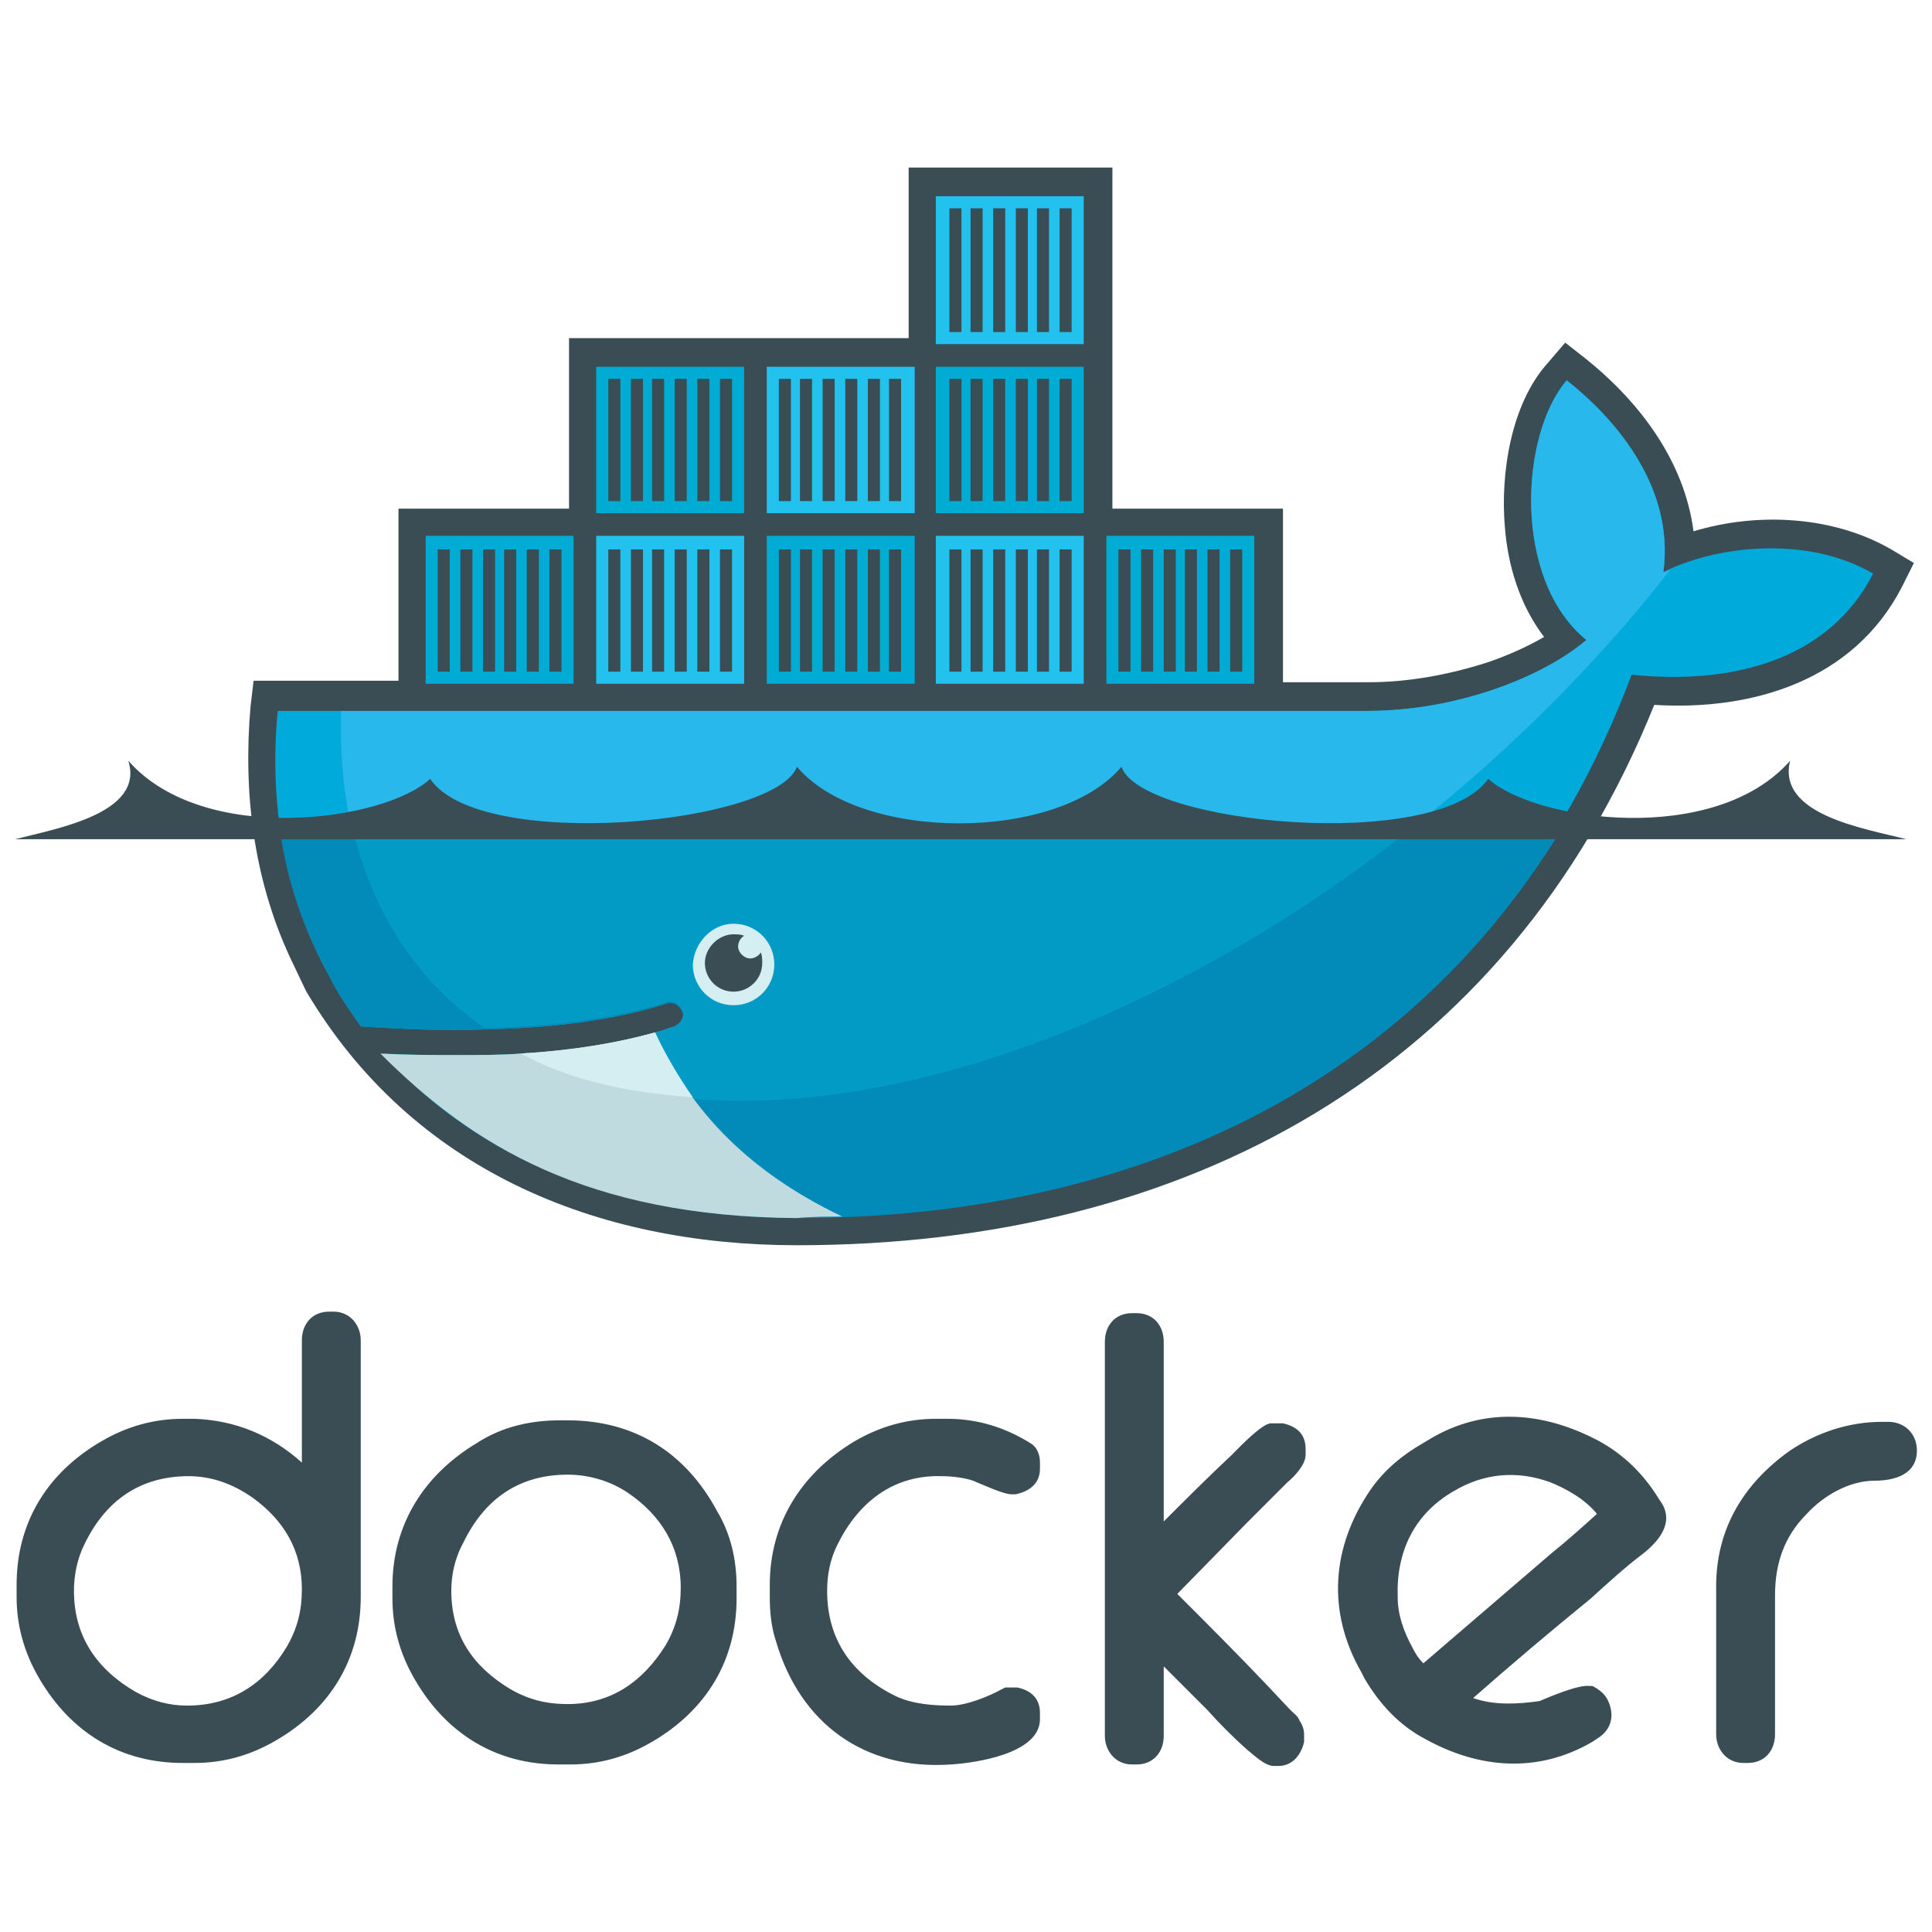
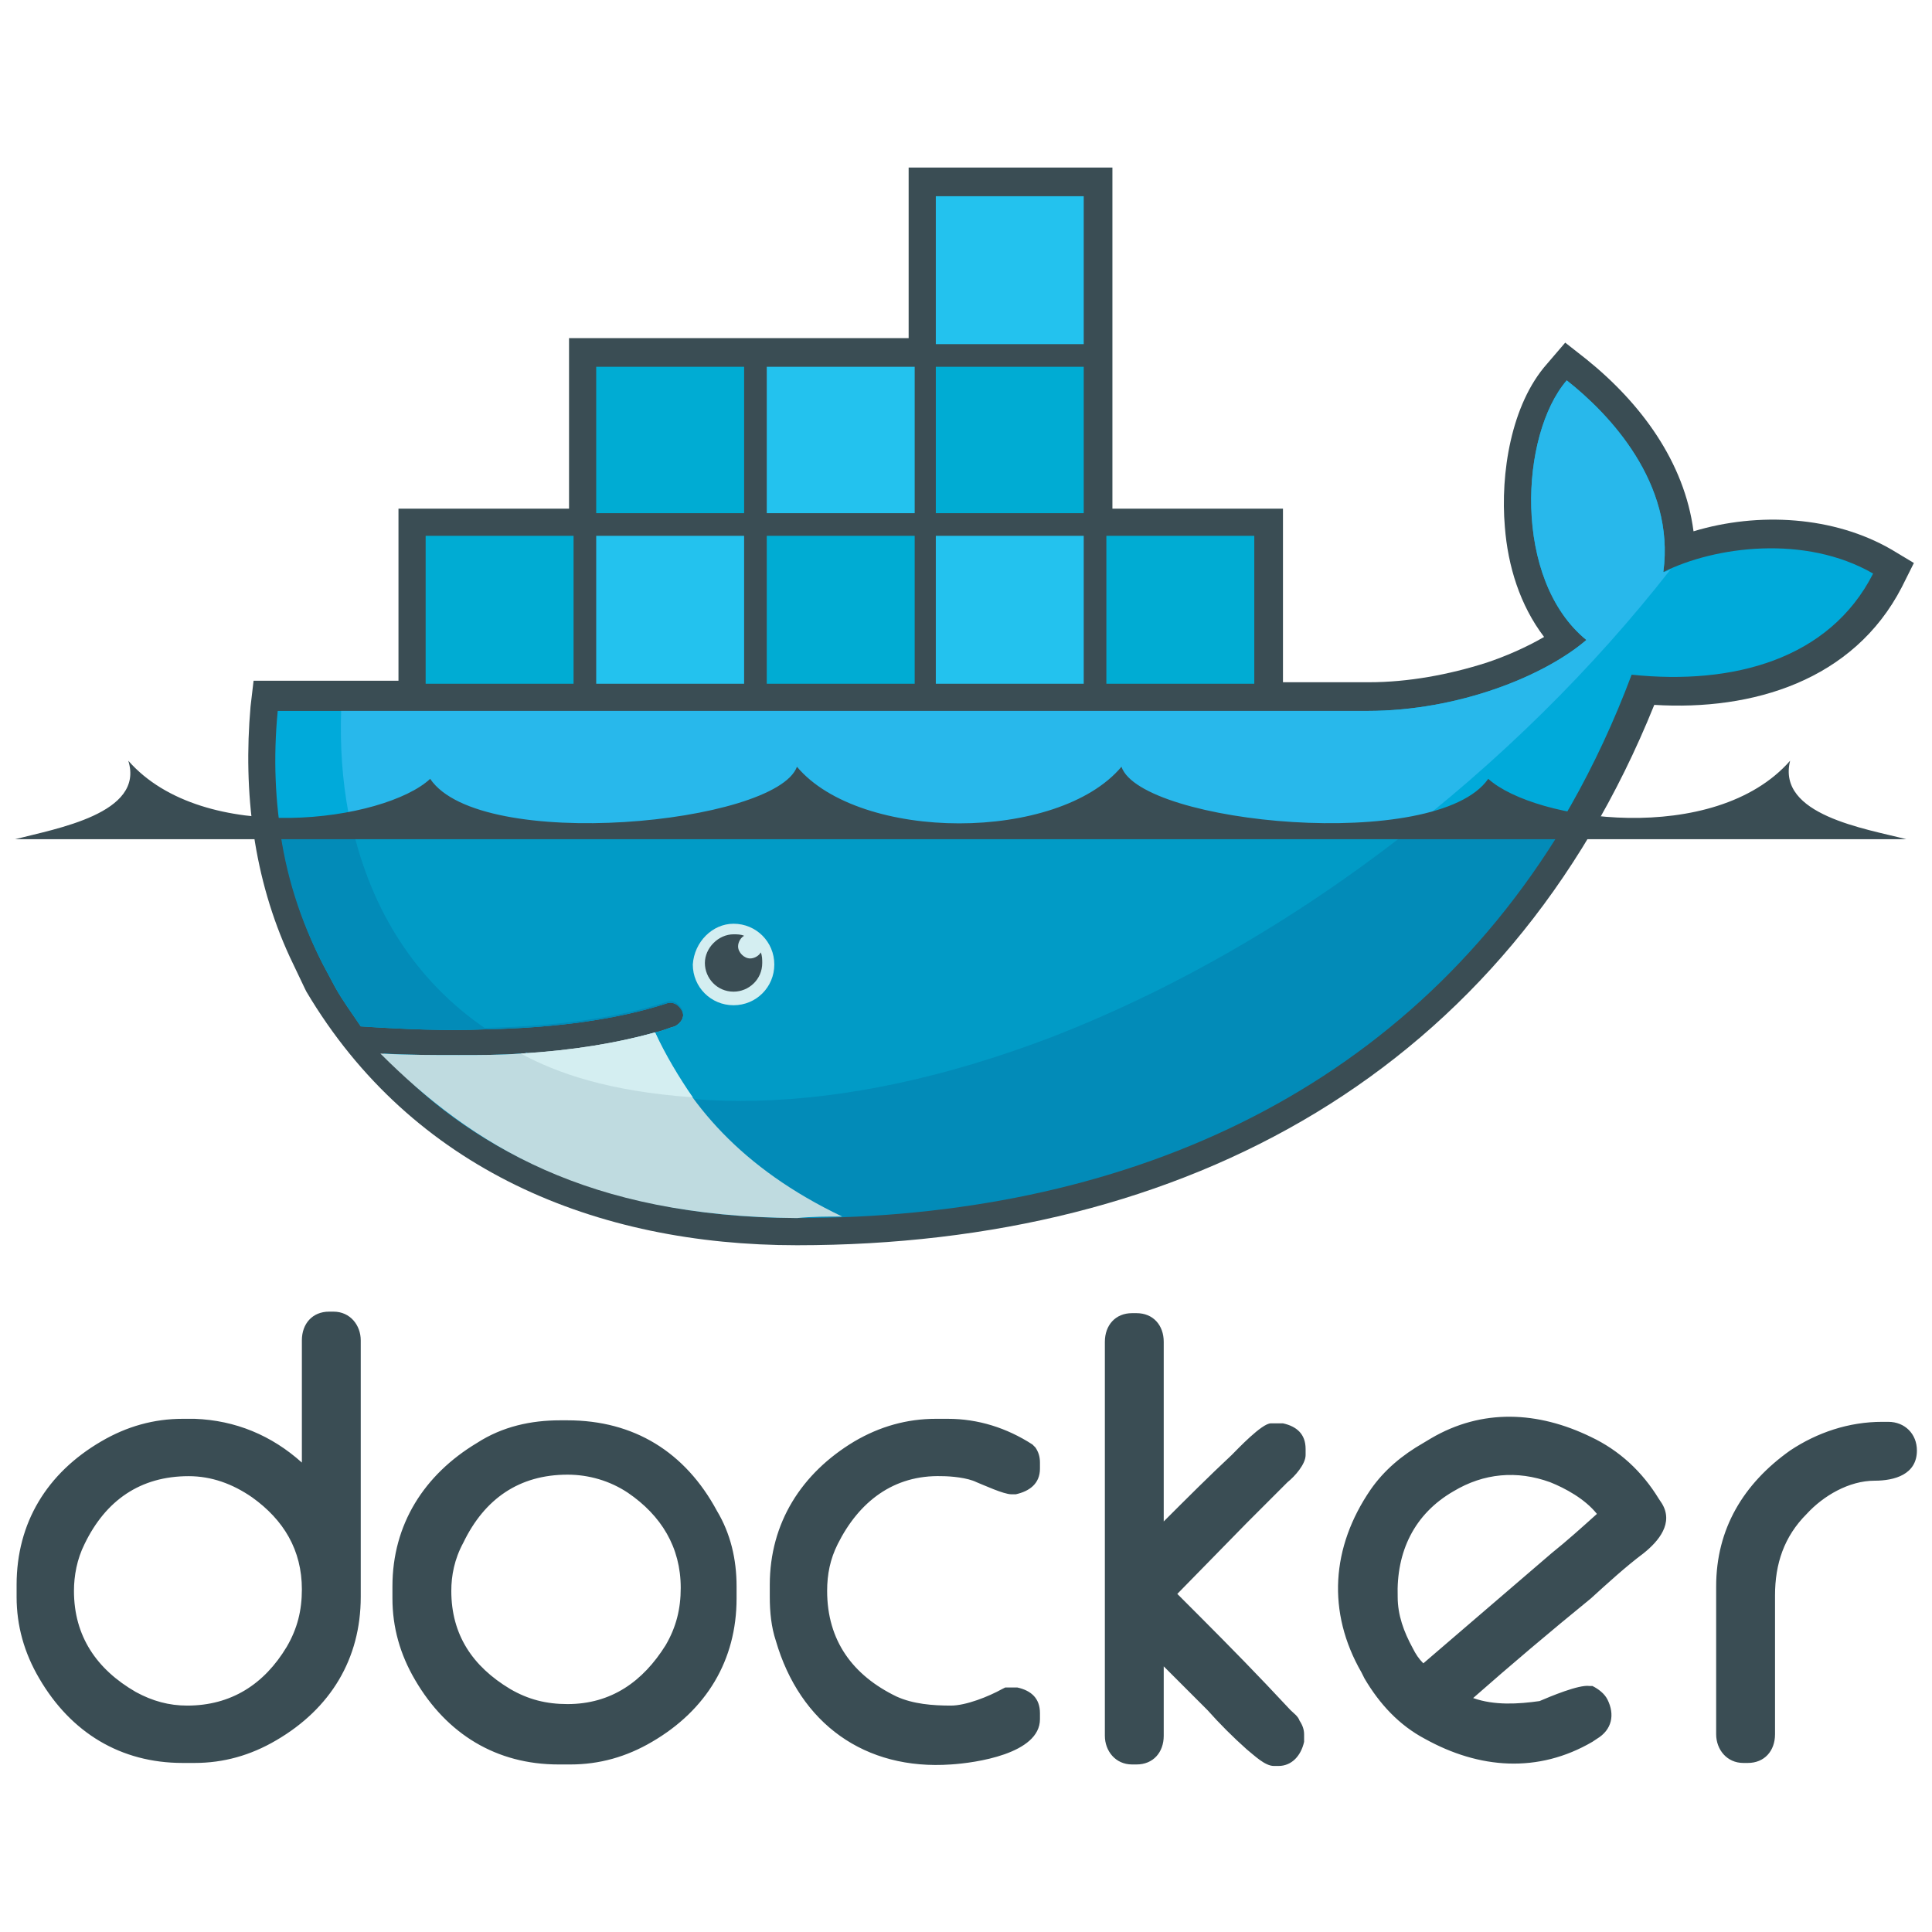
<svg xmlns="http://www.w3.org/2000/svg" viewBox="0 0 128 128">
-   <path fill-rule="evenodd" clip-rule="evenodd" fill="#3A4D54" d="M20 96.9v-8.1c0-1.1.7-1.9 1.8-1.9h.3c1.1 0 1.8.9 1.8 1.9v17c0 4.1-2 7.4-5.6 9.5-1.7 1-3.5 1.5-5.4 1.5h-.8c-4.1 0-7.4-2-9.5-5.6-1-1.7-1.5-3.5-1.5-5.4v-.8c0-4.1 2-7.4 5.6-9.5 1.7-1 3.5-1.5 5.4-1.5h.8c2.7.1 5.1 1.1 7.1 2.9zm-15.1 8.5c0 3 1.5 5.2 4.1 6.7 1.1.6 2.2.9 3.4.9 2.9 0 5.1-1.4 6.6-3.9.7-1.2 1-2.4 1-3.8 0-2.6-1.2-4.6-3.3-6.1-1.3-.9-2.7-1.4-4.2-1.4-3.2 0-5.5 1.6-6.9 4.5-.5 1-.7 2.1-.7 3.1zm32.2-11.3h.5c4.4 0 7.8 2.1 9.9 6 .9 1.5 1.3 3.2 1.3 5v.8c0 4.1-2 7.4-5.6 9.5-1.7 1-3.5 1.5-5.4 1.5H37c-4.1 0-7.4-2-9.5-5.6-1-1.7-1.5-3.5-1.5-5.4v-.8c0-4.1 2.1-7.4 5.6-9.5 1.7-1.1 3.6-1.5 5.5-1.5zm-7.2 11.3c0 2.9 1.4 5 3.9 6.5 1.2.7 2.4 1 3.8 1 2.9 0 5-1.5 6.5-3.9.7-1.2 1-2.4 1-3.8 0-2.7-1.3-4.8-3.5-6.3-1.2-.8-2.6-1.2-4-1.2-3.2 0-5.5 1.6-6.9 4.5-.6 1.1-.8 2.2-.8 3.2zm34.8-7.2c-.6-.3-1.7-.4-2.3-.4-3.2-.1-5.5 1.7-6.9 4.5-.5 1-.7 2-.7 3.1 0 3.3 1.7 5.6 4.6 7 1.1.5 2.4.6 3.6.6 1 0 2.5-.6 3.4-1.1l.2-.1h.8c.9.2 1.5.7 1.5 1.7v.4c0 2.3-4.3 2.9-5.9 3-5.7.4-10-2.7-11.6-8.2-.3-.9-.4-1.9-.4-2.9v-.8c0-4.1 2.1-7.4 5.6-9.5 1.7-1 3.5-1.5 5.4-1.5h.8c2 0 3.9.6 5.6 1.7l.1.1.1.1c.2.3.3.6.3 1v.4c0 1-.7 1.5-1.6 1.7H67c-.5 0-1.8-.6-2.3-.8zm12.4 2.6c1.5-1.5 3-3 4.5-4.4.4-.4 2-2.1 2.6-2.1h.8c.9.2 1.5.7 1.5 1.7v.4c0 .6-.7 1.4-1.2 1.8l-2.7 2.7-4.6 4.7c2 2 4 4 5.9 6l1.6 1.7c.2.2.5.4.6.7.2.3.3.6.3.9v.5c-.2.9-.8 1.6-1.7 1.6h-.3c-.6 0-1.3-.7-1.8-1.1-.9-.8-1.8-1.7-2.6-2.6l-2.9-2.9v4.6c0 1.1-.7 1.9-1.8 1.9H75c-1.1 0-1.8-.9-1.8-1.9V88.9c0-1.1.7-1.9 1.8-1.9h.3c1.1 0 1.8.8 1.8 1.9v11.9zm47.6-6.6h.4c1.1 0 1.9.8 1.9 1.9 0 1.6-1.5 2-2.8 2-1.7 0-3.4 1-4.5 2.2-1.5 1.5-2.1 3.3-2.1 5.4v9.2c0 1.1-.7 1.9-1.8 1.9h-.3c-1.1 0-1.8-.9-1.8-1.9v-9.8c0-3.8 1.8-6.8 4.9-9 1.8-1.2 3.9-1.9 6.1-1.9zm-27.1 18.3c1.4.5 3 .4 4.4.2.7-.3 2.6-1.1 3.3-1h.2c.4.2.8.5 1 .9.5 1 .3 2-.7 2.6l-.3.2c-3.6 2.1-7.5 1.8-11.1-.2-1.7-.9-3-2.3-4-4l-.2-.4c-2.3-4-2-8.3.6-12.1.9-1.3 2.1-2.3 3.5-3.1l.5-.3c3.4-2 7.1-1.8 10.6-.1 1.9.9 3.4 2.3 4.5 4.1l.2.3c.8 1.3-.2 2.5-1.2 3.3-1.2.9-2.4 2-3.5 3-2.7 2.2-5.3 4.4-7.8 6.6zm-3.3-2.3l8.5-7.3c1-.8 2-1.7 3-2.6-.8-1-2.1-1.7-3.1-2.1-2.2-.8-4.4-.6-6.4.6-2.6 1.5-3.8 4-3.7 7 0 1.2.4 2.3 1 3.4.2.4.4.7.7 1M73.7 33.7H85v11.5h5.7c2.6 0 5.3-.5 7.8-1.3 1.2-.4 2.6-1 3.8-1.7-1.6-2.1-2.4-4.7-2.6-7.3-.3-3.5.4-8.1 2.8-10.8l1.2-1.4 1.4 1.1c3.6 2.9 6.5 6.8 7.1 11.4 4.3-1.3 9.3-1 13.1 1.2l1.5.9-.8 1.6c-3.2 6.2-9.9 8.2-16.4 7.8-9.8 24.3-31 35.8-56.8 35.8-13.3 0-25.5-5-32.5-16.8l-.1-.2-1-2.1c-2.4-5.2-3.1-10.9-2.6-16.6l.2-1.7h9.6V33.7h11.3V22.4h22.5V11.1h13.5v22.6z" />
+   <path fillRule="evenodd" clipRule="evenodd" fill="#3A4D54" d="M20 96.9v-8.1c0-1.1.7-1.9 1.8-1.9h.3c1.1 0 1.8.9 1.8 1.9v17c0 4.1-2 7.4-5.6 9.5-1.7 1-3.5 1.5-5.4 1.5h-.8c-4.1 0-7.4-2-9.5-5.6-1-1.7-1.5-3.5-1.5-5.4v-.8c0-4.1 2-7.4 5.6-9.5 1.7-1 3.5-1.5 5.4-1.5h.8c2.7.1 5.1 1.1 7.1 2.9zm-15.1 8.5c0 3 1.5 5.2 4.1 6.7 1.1.6 2.2.9 3.4.9 2.9 0 5.1-1.4 6.6-3.9.7-1.2 1-2.4 1-3.8 0-2.6-1.2-4.6-3.3-6.1-1.3-.9-2.7-1.4-4.2-1.4-3.2 0-5.5 1.6-6.9 4.5-.5 1-.7 2.1-.7 3.1zm32.2-11.3h.5c4.4 0 7.8 2.1 9.9 6 .9 1.5 1.3 3.2 1.3 5v.8c0 4.1-2 7.4-5.6 9.5-1.7 1-3.5 1.5-5.4 1.5H37c-4.1 0-7.4-2-9.5-5.6-1-1.7-1.5-3.5-1.5-5.4v-.8c0-4.1 2.1-7.4 5.6-9.5 1.7-1.1 3.6-1.5 5.5-1.5zm-7.2 11.3c0 2.9 1.4 5 3.9 6.5 1.2.7 2.4 1 3.8 1 2.9 0 5-1.5 6.5-3.9.7-1.2 1-2.4 1-3.8 0-2.7-1.3-4.8-3.5-6.3-1.2-.8-2.6-1.2-4-1.2-3.2 0-5.5 1.6-6.9 4.5-.6 1.1-.8 2.2-.8 3.2zm34.8-7.2c-.6-.3-1.7-.4-2.3-.4-3.2-.1-5.5 1.7-6.9 4.5-.5 1-.7 2-.7 3.1 0 3.3 1.7 5.6 4.6 7 1.1.5 2.4.6 3.6.6 1 0 2.5-.6 3.4-1.1l.2-.1h.8c.9.2 1.5.7 1.5 1.7v.4c0 2.3-4.3 2.9-5.9 3-5.7.4-10-2.7-11.6-8.2-.3-.9-.4-1.9-.4-2.9v-.8c0-4.1 2.1-7.4 5.6-9.5 1.7-1 3.5-1.5 5.4-1.5h.8c2 0 3.9.6 5.6 1.7l.1.1.1.1c.2.3.3.6.3 1v.4c0 1-.7 1.5-1.6 1.7H67c-.5 0-1.8-.6-2.3-.8zm12.4 2.6c1.5-1.5 3-3 4.5-4.4.4-.4 2-2.1 2.6-2.1h.8c.9.2 1.5.7 1.5 1.7v.4c0 .6-.7 1.4-1.2 1.8l-2.7 2.7-4.6 4.7c2 2 4 4 5.9 6l1.6 1.7c.2.2.5.4.6.7.2.3.3.6.3.9v.5c-.2.9-.8 1.6-1.7 1.6h-.3c-.6 0-1.3-.7-1.8-1.1-.9-.8-1.8-1.7-2.6-2.6l-2.9-2.9v4.6c0 1.1-.7 1.9-1.8 1.9H75c-1.1 0-1.8-.9-1.8-1.9V88.9c0-1.1.7-1.9 1.8-1.9h.3c1.1 0 1.8.8 1.8 1.9v11.9zm47.6-6.6h.4c1.1 0 1.9.8 1.9 1.9 0 1.6-1.5 2-2.8 2-1.7 0-3.4 1-4.5 2.2-1.5 1.5-2.1 3.3-2.1 5.4v9.2c0 1.1-.7 1.9-1.8 1.9h-.3c-1.1 0-1.8-.9-1.8-1.9v-9.8c0-3.8 1.8-6.8 4.9-9 1.8-1.2 3.9-1.9 6.1-1.9zm-27.1 18.3c1.4.5 3 .4 4.4.2.7-.3 2.6-1.1 3.3-1h.2c.4.2.8.5 1 .9.5 1 .3 2-.7 2.6l-.3.2c-3.6 2.1-7.5 1.8-11.1-.2-1.7-.9-3-2.3-4-4l-.2-.4c-2.3-4-2-8.3.6-12.1.9-1.3 2.1-2.3 3.5-3.1l.5-.3c3.4-2 7.1-1.8 10.6-.1 1.9.9 3.4 2.3 4.5 4.1l.2.3c.8 1.3-.2 2.5-1.2 3.3-1.2.9-2.4 2-3.5 3-2.7 2.2-5.3 4.4-7.8 6.6zm-3.3-2.3l8.5-7.3c1-.8 2-1.7 3-2.6-.8-1-2.1-1.7-3.1-2.1-2.2-.8-4.4-.6-6.4.6-2.6 1.5-3.8 4-3.7 7 0 1.2.4 2.3 1 3.4.2.4.4.7.7 1M73.7 33.7H85v11.5h5.7c2.6 0 5.3-.5 7.8-1.3 1.2-.4 2.6-1 3.8-1.7-1.6-2.1-2.4-4.7-2.6-7.3-.3-3.5.4-8.1 2.8-10.8l1.2-1.4 1.4 1.1c3.6 2.9 6.5 6.8 7.1 11.4 4.3-1.3 9.3-1 13.1 1.2l1.5.9-.8 1.6c-3.2 6.2-9.9 8.2-16.4 7.8-9.8 24.3-31 35.8-56.8 35.8-13.3 0-25.5-5-32.5-16.8l-.1-.2-1-2.1c-2.4-5.2-3.1-10.9-2.6-16.6l.2-1.7h9.6V33.7h11.3V22.4h22.5V11.1h13.5v22.6z" />
  <path fill="#00AADA" d="M110.2 37.9c.8-5.9-3.6-10.5-6.4-12.7-3.1 3.6-3.6 13.2 1.3 17.2-2.8 2.4-8.5 4.7-14.5 4.7H18.4c-.6 6.2.5 11.9 3 16.8l.8 1.5c.5.9 1.1 1.7 1.7 2.6 3 .2 5.7.3 8.2.2 4.9-.1 8.9-.7 12-1.7.5-.2.9.1 1.1.5.2.5-.1.9-.5 1.1-.4.1-.8.3-1.3.4-2.4.7-5 1.1-8.3 1.3h-.6c-1.3.1-2.7.1-4.2.1-1.6 0-3.1 0-4.9-.1 6 6.8 15.4 10.8 27.2 10.8 25 0 46.2-11.1 55.5-35.9 6.7.7 13.1-1 16-6.7-4.5-2.6-10.5-1.8-13.9-.1z" />
  <path fill="#28B8EB" d="M110.2 37.9c.8-5.9-3.6-10.5-6.4-12.7-3.1 3.6-3.6 13.2 1.3 17.2-2.8 2.4-8.5 4.7-14.5 4.7h-68c-.3 9.5 3.2 16.7 9.5 21 4.9-.1 8.9-.7 12-1.7.5-.2.9.1 1.1.5.2.5-.1.9-.5 1.1-.4.1-.8.3-1.3.4-2.4.7-5.2 1.2-8.5 1.4l-.1-.1c8.5 4.4 20.8 4.3 35-1.1 15.8-6.1 30.6-17.7 40.9-30.9-.2.1-.3.2-.5.2z" />
  <path fill="#028BB8" d="M18.5 54.6c.4 3.3 1.4 6.4 2.9 9.3l.8 1.5c.5.9 1.1 1.7 1.7 2.6 3 .2 5.7.3 8.2.2 4.9-.1 8.9-.7 12-1.7.5-.2.9.1 1.1.5.2.5-.1.9-.5 1.1-.4.1-.8.3-1.3.4-2.4.7-5.2 1.2-8.5 1.4h-.4c-1.3.1-2.7.1-4.1.1-1.6 0-3.2 0-4.9-.1 6 6.8 15.5 10.8 27.3 10.8 21.4 0 40-8.1 50.8-26H18.5v-.1z" />
  <path fill="#019BC6" d="M23.3 54.6c1.3 5.8 4.3 10.4 8.8 13.5 4.9-.1 8.9-.7 12-1.7.5-.2.9.1 1.1.5.2.5-.1.9-.5 1.1-.4.1-.8.3-1.3.4-2.4.7-5.2 1.2-8.6 1.4 8.5 4.4 20.8 4.3 34.9-1.1 8.5-3.3 16.8-8.2 24.2-14.1H23.3z" />
-   <path fill-rule="evenodd" clip-rule="evenodd" fill="#00ACD3" d="M28.2 35.5H38v9.8h-9.8v-9.8zm.8.9h.8v8.1H29v-8.1zm1.5 0h.8v8.1h-.8v-8.1zm1.5 0h.8v8.1H32v-8.1zm1.4 0h.8v8.1h-.8v-8.1zm1.5 0h.8v8.1h-.8v-8.1zm1.5 0h.8v8.1h-.8v-8.1zm3.1-12.1h9.8V34h-9.8v-9.7zm.8.8h.8v8.1h-.8v-8.1zm1.5 0h.8v8.1h-.8v-8.1zm1.4 0h.8v8.1h-.8v-8.1zm1.5 0h.8v8.1h-.8v-8.1zm1.5 0h.8v8.1h-.8v-8.1zm1.5 0h.8v8.1h-.8v-8.1z" />
-   <path fill-rule="evenodd" clip-rule="evenodd" fill="#23C2EE" d="M39.5 35.5h9.8v9.8h-9.8v-9.8zm.8.9h.8v8.1h-.8v-8.1zm1.5 0h.8v8.1h-.8v-8.1zm1.4 0h.8v8.1h-.8v-8.1zm1.5 0h.8v8.1h-.8v-8.1zm1.5 0h.8v8.1h-.8v-8.1zm1.5 0h.8v8.1h-.8v-8.1z" />
-   <path fill-rule="evenodd" clip-rule="evenodd" fill="#00ACD3" d="M50.8 35.5h9.8v9.8h-9.8v-9.8zm.8.9h.8v8.1h-.8v-8.1zm1.4 0h.8v8.1H53v-8.1zm1.5 0h.8v8.1h-.8v-8.1zm1.5 0h.8v8.1H56v-8.1zm1.5 0h.8v8.1h-.8v-8.1zm1.4 0h.8v8.1h-.8v-8.1z" />
-   <path fill-rule="evenodd" clip-rule="evenodd" fill="#23C2EE" d="M50.8 24.3h9.8V34h-9.8v-9.7zm.8.8h.8v8.1h-.8v-8.1zm1.4 0h.8v8.1H53v-8.1zm1.5 0h.8v8.1h-.8v-8.1zm1.5 0h.8v8.1H56v-8.1zm1.5 0h.8v8.1h-.8v-8.1zm1.4 0h.8v8.1h-.8v-8.1zM62 35.5h9.8v9.8H62v-9.8zm.9.9h.8v8.1h-.8v-8.1zm1.4 0h.8v8.1h-.8v-8.1zm1.5 0h.8v8.1h-.8v-8.1zm1.5 0h.8v8.1h-.8v-8.1zm1.4 0h.8v8.1h-.8v-8.1zm1.5 0h.8v8.1h-.8v-8.1z" />
-   <path fill-rule="evenodd" clip-rule="evenodd" fill="#00ACD3" d="M62 24.3h9.8V34H62v-9.7zm.9.8h.8v8.1h-.8v-8.1zm1.4 0h.8v8.1h-.8v-8.1zm1.5 0h.8v8.1h-.8v-8.1zm1.5 0h.8v8.1h-.8v-8.1zm1.4 0h.8v8.1h-.8v-8.1zm1.5 0h.8v8.1h-.8v-8.1z" />
-   <path fill-rule="evenodd" clip-rule="evenodd" fill="#23C2EE" d="M62 13h9.8v9.8H62V13zm.9.8h.8V22h-.8v-8.2zm1.4 0h.8V22h-.8v-8.2zm1.5 0h.8V22h-.8v-8.2zm1.5 0h.8V22h-.8v-8.2zm1.4 0h.8V22h-.8v-8.2zm1.5 0h.8V22h-.8v-8.2z" />
-   <path fill-rule="evenodd" clip-rule="evenodd" fill="#00ACD3" d="M73.3 35.5h9.8v9.8h-9.8v-9.8zm.8.9h.8v8.1h-.8v-8.1zm1.5 0h.8v8.1h-.8v-8.1zm1.5 0h.8v8.1h-.8v-8.1zm1.4 0h.8v8.1h-.8v-8.1zm1.5 0h.8v8.1H80v-8.1zm1.5 0h.8v8.1h-.8v-8.1z" />
-   <path fill-rule="evenodd" clip-rule="evenodd" fill="#D4EEF1" d="M48.6 61.2c1.5 0 2.7 1.2 2.7 2.7 0 1.5-1.2 2.7-2.7 2.7-1.5 0-2.7-1.2-2.7-2.7.1-1.5 1.3-2.7 2.7-2.7" />
-   <path fill-rule="evenodd" clip-rule="evenodd" fill="#3A4D54" d="M48.6 61.9c.2 0 .5 0 .7.1-.2.1-.4.4-.4.7 0 .4.4.8.8.8.3 0 .6-.2.7-.4.1.2.1.5.1.7 0 1.1-.9 1.9-1.9 1.9-1.1 0-1.9-.9-1.9-1.9 0-1 .9-1.9 1.9-1.9M1 55.6h125.3c-2.7-.7-8.6-1.6-7.7-5.2-5 5.7-16.9 4-20 1.2-3.4 4.9-23 3-24.3-.8-4.2 5-17.3 5-21.5 0-1.4 3.8-21 5.7-24.3.8-3 2.8-15 4.5-20-1.2 1.1 3.5-4.8 4.5-7.5 5.2" />
+   <path fillRule="evenodd" clipRule="evenodd" fill="#00ACD3" d="M28.2 35.5H38v9.8h-9.8v-9.8zm.8.9h.8v8.1H29v-8.1zm1.5 0h.8v8.1h-.8v-8.1zm1.5 0h.8v8.1H32v-8.1zm1.4 0h.8v8.1h-.8v-8.1zm1.5 0h.8v8.1h-.8v-8.1zm1.5 0h.8v8.1h-.8v-8.1zm3.1-12.1h9.8V34h-9.8v-9.7zm.8.8h.8v8.1h-.8v-8.1zm1.5 0h.8v8.1h-.8v-8.1zm1.4 0h.8v8.1h-.8v-8.1zm1.5 0h.8v8.1h-.8v-8.1zm1.5 0h.8v8.1h-.8v-8.1zm1.5 0h.8v8.1h-.8v-8.1z" />
+   <path fillRule="evenodd" clipRule="evenodd" fill="#23C2EE" d="M39.5 35.5h9.8v9.8h-9.8v-9.8zm.8.9h.8v8.1h-.8v-8.1zm1.5 0h.8v8.1h-.8v-8.1zm1.4 0h.8v8.1h-.8v-8.1zm1.5 0h.8v8.1h-.8v-8.1zm1.5 0h.8v8.1h-.8v-8.1zm1.5 0h.8v8.1h-.8v-8.1z" />
+   <path fillRule="evenodd" clipRule="evenodd" fill="#00ACD3" d="M50.8 35.5h9.8v9.8h-9.8v-9.8zm.8.9h.8v8.1h-.8v-8.1zm1.4 0h.8v8.1H53v-8.1zm1.5 0h.8v8.1h-.8v-8.1zm1.5 0h.8v8.1H56v-8.1zm1.5 0h.8v8.1h-.8v-8.1zm1.4 0h.8v8.1h-.8v-8.1z" />
+   <path fillRule="evenodd" clipRule="evenodd" fill="#23C2EE" d="M50.8 24.3h9.8V34h-9.8v-9.7zm.8.8h.8v8.1h-.8v-8.1zm1.4 0h.8v8.1H53v-8.1zm1.5 0h.8v8.1h-.8v-8.1zm1.5 0h.8v8.1H56v-8.1zm1.5 0h.8v8.1h-.8v-8.1zm1.4 0h.8v8.1h-.8v-8.1zM62 35.5h9.8v9.8H62v-9.8zm.9.9h.8v8.1h-.8v-8.1zm1.4 0h.8v8.1h-.8v-8.1zm1.5 0h.8v8.1h-.8v-8.1zm1.5 0h.8v8.1h-.8v-8.1zm1.4 0h.8v8.1h-.8v-8.1zm1.5 0h.8v8.1h-.8v-8.1z" />
+   <path fillRule="evenodd" clipRule="evenodd" fill="#00ACD3" d="M62 24.3h9.8V34H62v-9.7zm.9.8h.8v8.1h-.8v-8.1zm1.4 0h.8v8.1h-.8v-8.1zm1.5 0h.8v8.1h-.8v-8.1zm1.5 0h.8v8.1h-.8v-8.1zm1.4 0h.8v8.1h-.8v-8.1zm1.5 0h.8v8.1h-.8v-8.1z" />
+   <path fillRule="evenodd" clipRule="evenodd" fill="#23C2EE" d="M62 13h9.8v9.8H62V13zm.9.8h.8V22h-.8v-8.2zm1.4 0h.8V22h-.8v-8.2zm1.5 0h.8V22h-.8v-8.2zm1.5 0h.8V22h-.8v-8.2zm1.4 0h.8V22h-.8v-8.2zm1.5 0h.8V22h-.8v-8.2z" />
+   <path fillRule="evenodd" clipRule="evenodd" fill="#00ACD3" d="M73.3 35.5h9.8v9.8h-9.8v-9.8zm.8.9h.8v8.1h-.8v-8.1zm1.5 0h.8v8.1h-.8v-8.1zm1.5 0h.8v8.1h-.8v-8.1zm1.4 0h.8v8.1h-.8v-8.1zm1.5 0h.8v8.1H80v-8.1zm1.5 0h.8v8.1h-.8v-8.1z" />
+   <path fillRule="evenodd" clipRule="evenodd" fill="#D4EEF1" d="M48.6 61.2c1.5 0 2.7 1.2 2.7 2.7 0 1.5-1.2 2.7-2.7 2.7-1.5 0-2.7-1.2-2.7-2.7.1-1.5 1.3-2.7 2.7-2.7" />
+   <path fillRule="evenodd" clipRule="evenodd" fill="#3A4D54" d="M48.6 61.9c.2 0 .5 0 .7.1-.2.1-.4.4-.4.7 0 .4.4.8.8.8.3 0 .6-.2.7-.4.1.2.1.5.1.7 0 1.1-.9 1.9-1.9 1.9-1.1 0-1.9-.9-1.9-1.9 0-1 .9-1.9 1.9-1.9M1 55.6h125.3c-2.7-.7-8.6-1.6-7.7-5.2-5 5.7-16.9 4-20 1.2-3.4 4.9-23 3-24.3-.8-4.2 5-17.3 5-21.5 0-1.4 3.8-21 5.7-24.3.8-3 2.8-15 4.5-20-1.2 1.1 3.5-4.8 4.5-7.5 5.2" />
  <path fill="#BFDBE0" d="M55.8 80.6c-6.7-3.2-10.3-7.5-12.4-12.2-2.5.7-5.5 1.2-8.9 1.4-1.3.1-2.7.1-4.1.1-1.7 0-3.4 0-5.2-.1 6.1 6.1 13.7 10.8 27.6 10.9 1-.1 2-.1 3-.1z" />
  <path fill="#D4EEF1" d="M45.9 72.7c-.9-1.3-1.8-2.8-2.5-4.3-2.5.7-5.5 1.2-8.9 1.4 2.4 1.3 5.8 2.5 11.4 2.9z" />
</svg>
